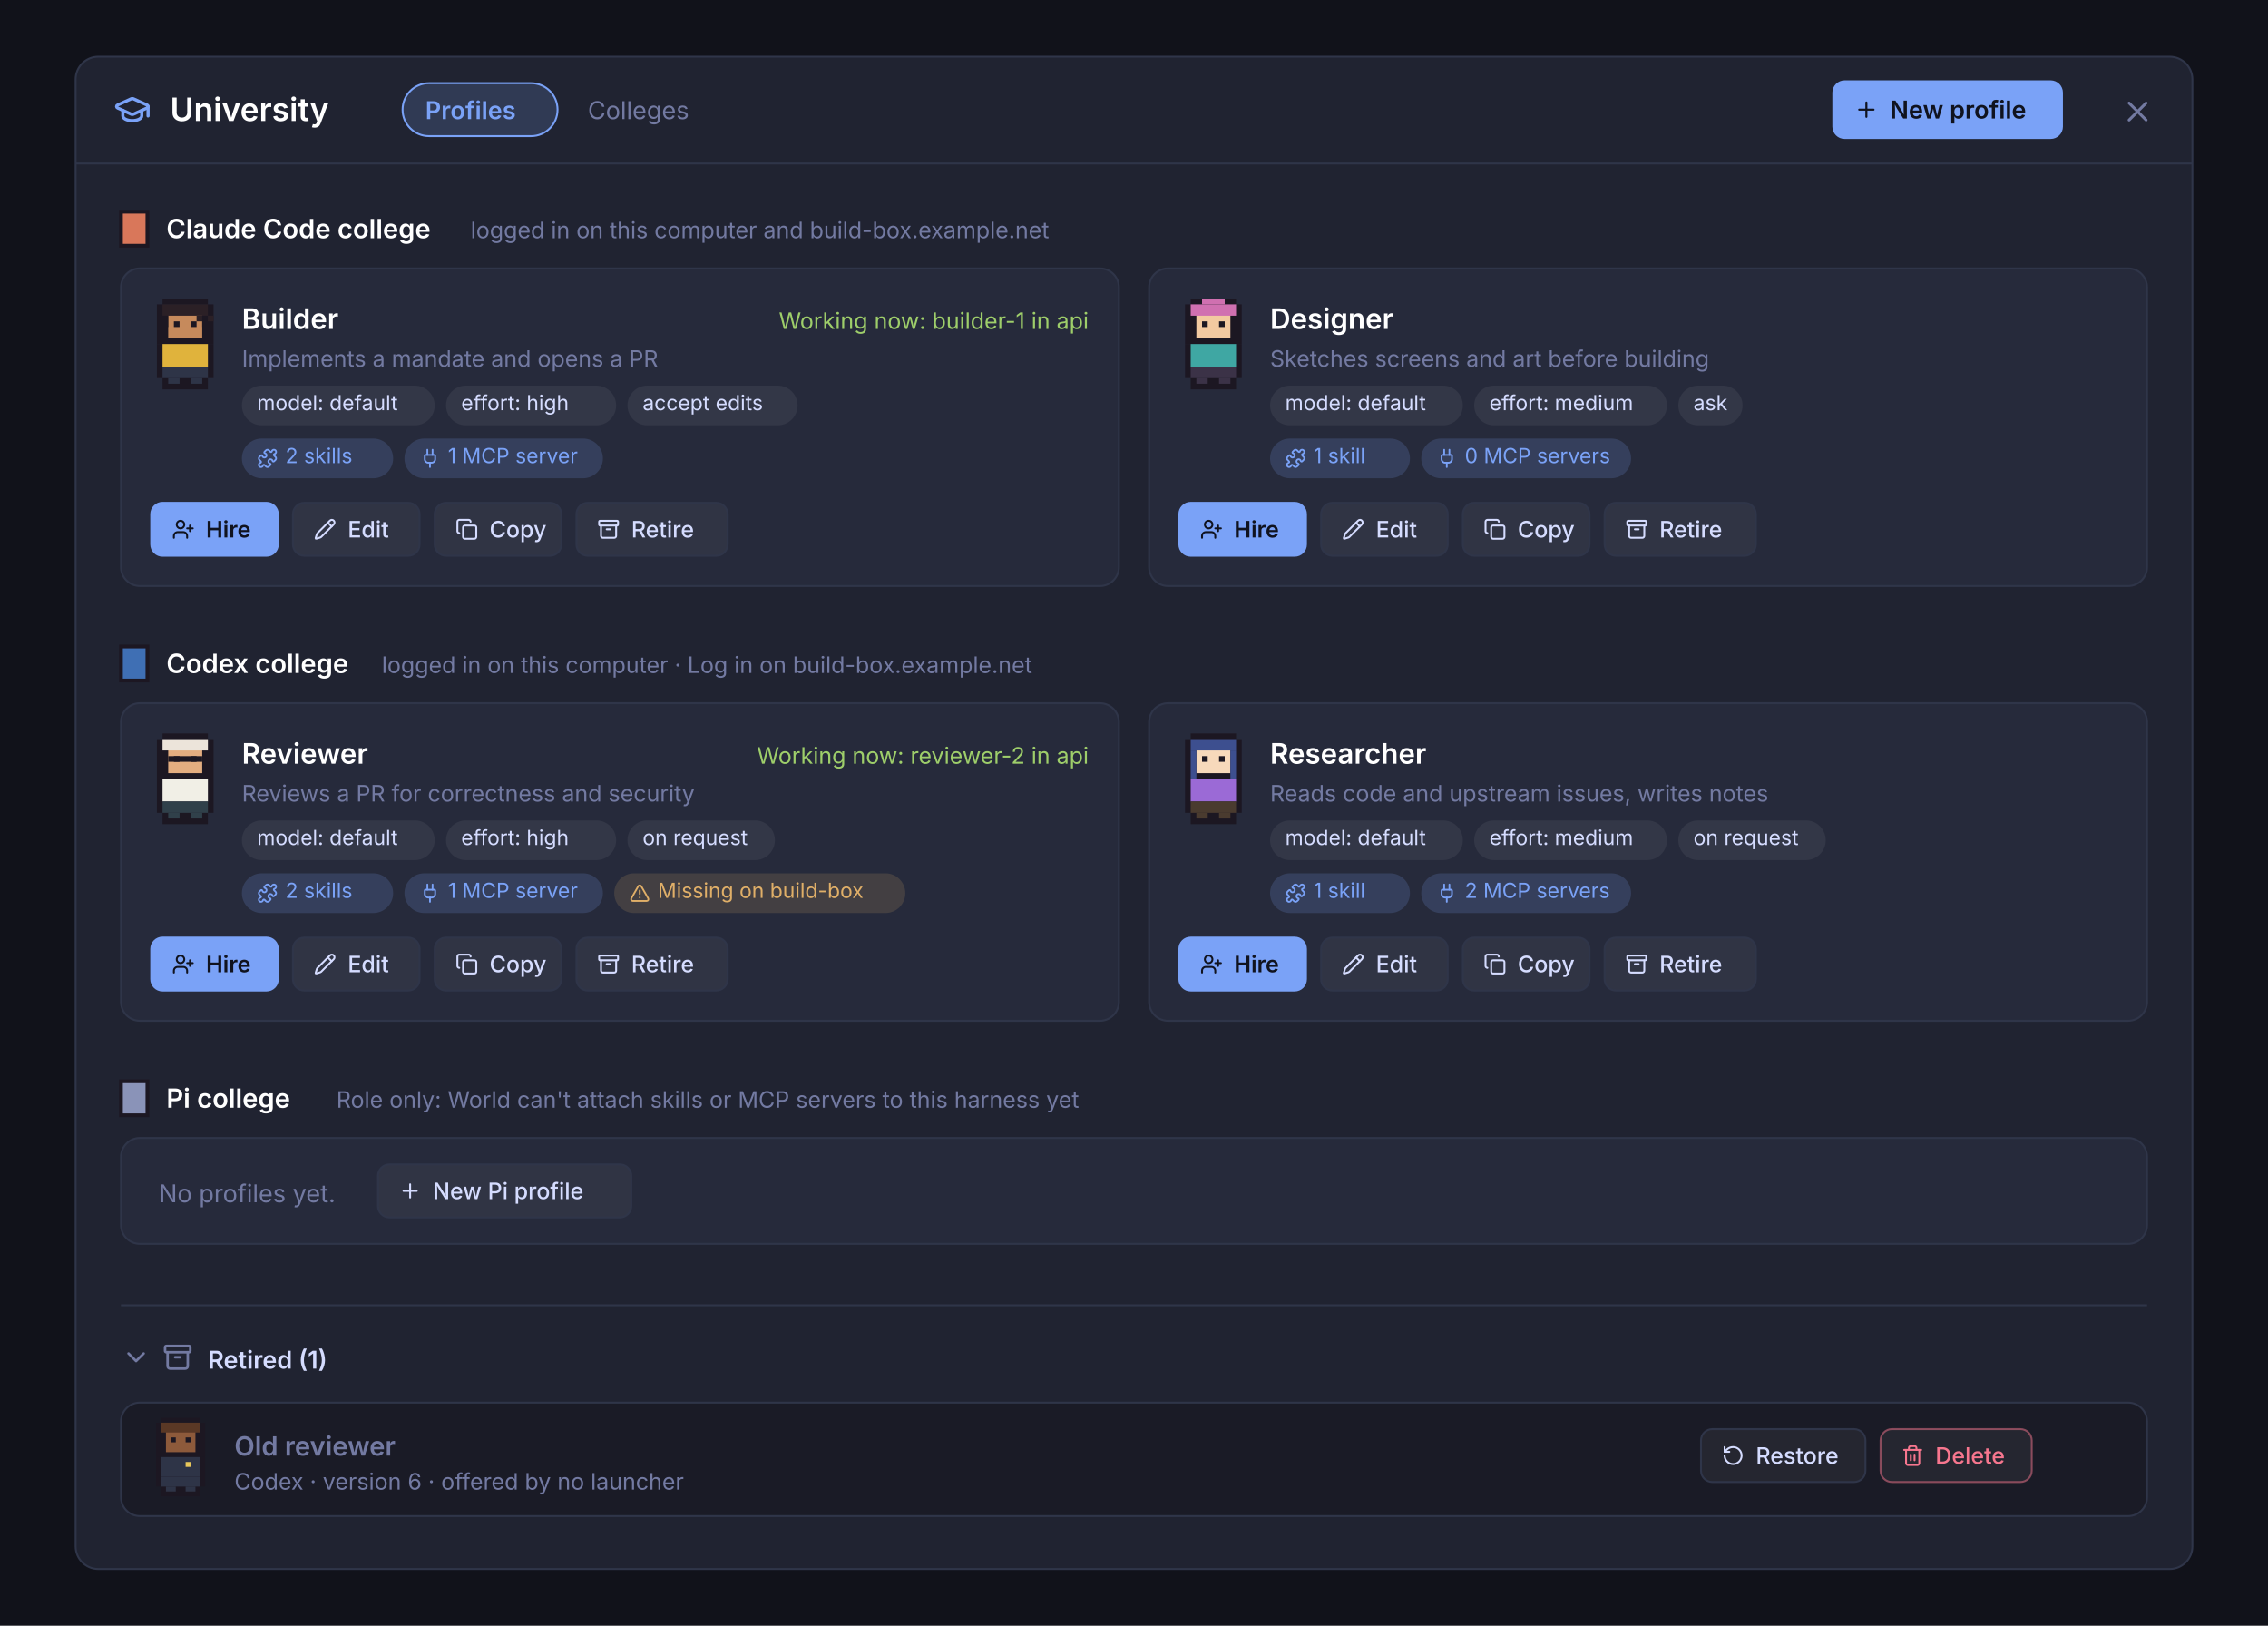
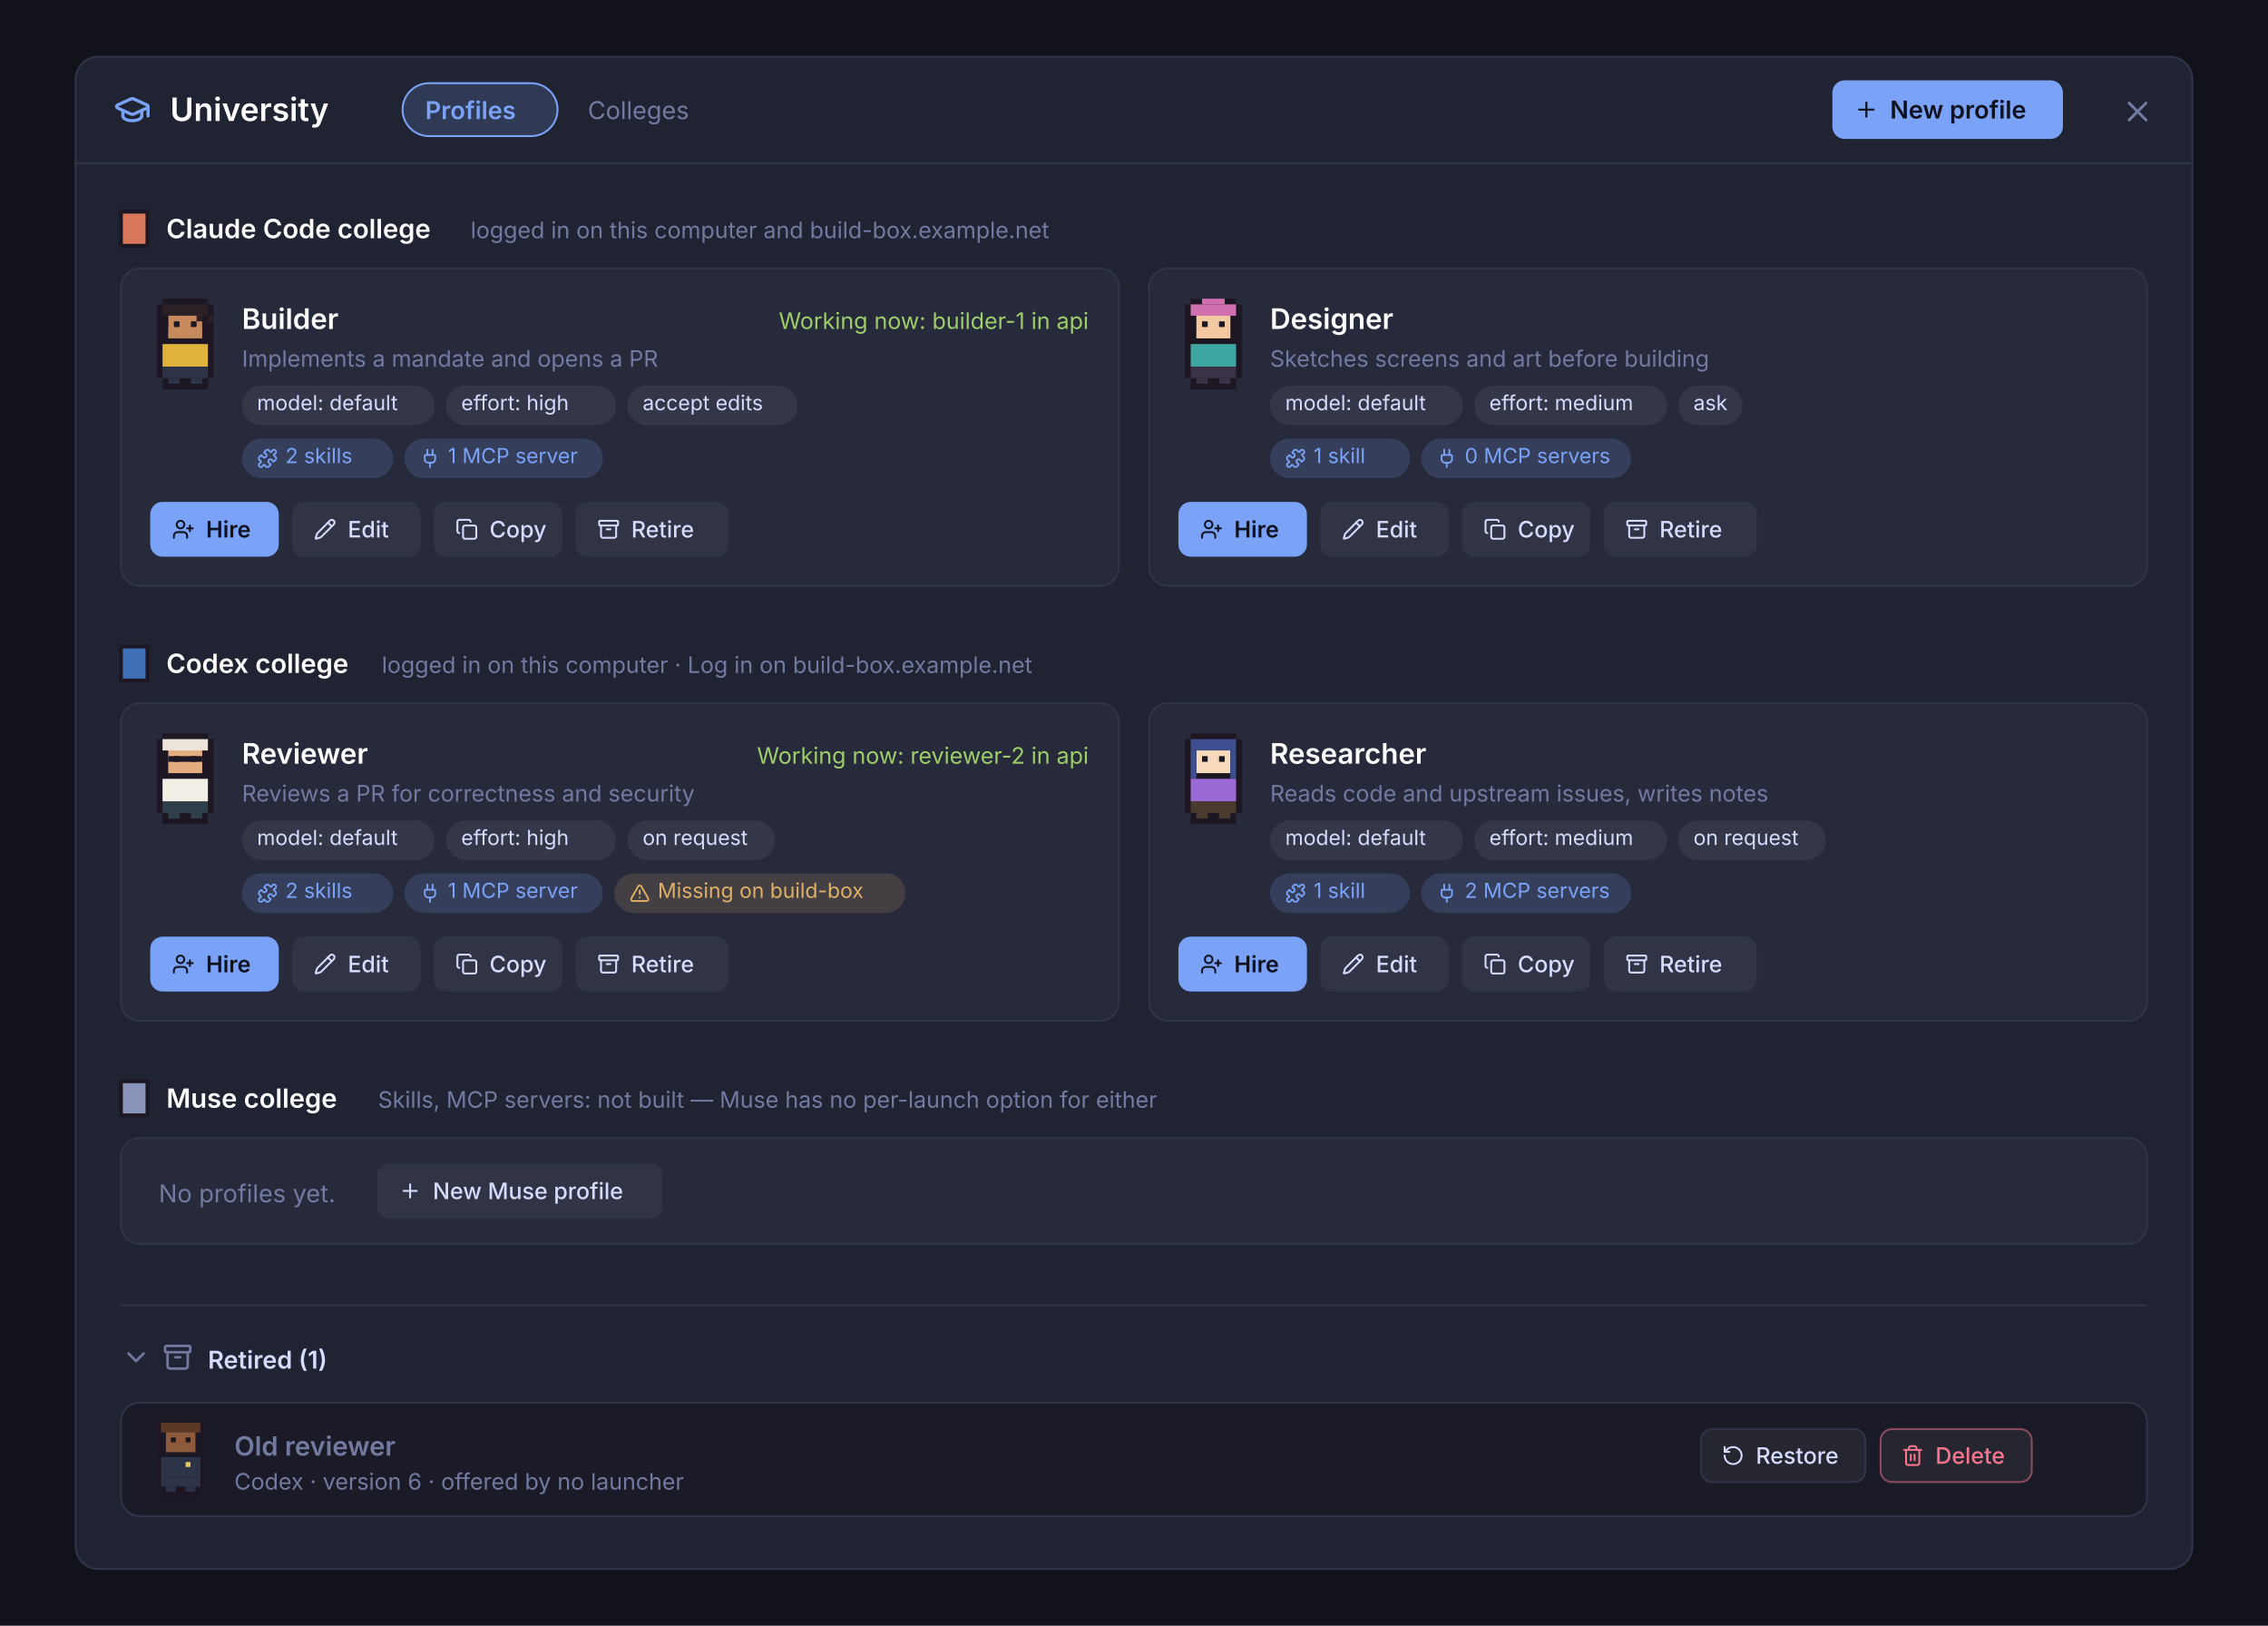
<svg xmlns="http://www.w3.org/2000/svg" width="1200" height="860" viewBox="0 0 1200 860">
  <rect x="0" y="0" width="1200" height="860" fill="#11121a" />
  <rect x="40" y="30" width="1120" height="800" rx="12" fill="#202331" stroke="#2f3549" />
  <g transform="translate(60,48) scale(0.8333333)" fill="none" stroke="#7aa2f7" stroke-width="2" stroke-linecap="round" stroke-linejoin="round">
    <path d="M21.42 10.922a1 1 0 0 0-.019-1.838L12.83 5.18a2 2 0 0 0-1.66 0L2.6 9.08a1 1 0 0 0 0 1.832l8.57 3.908a2 2 0 0 0 1.66 0z" />
    <path d="M22 10v6" />
    <path d="M6 12.5V16a6 3 0 0 0 12 0v-3.5" />
  </g>
  <text x="90" y="64" font-family="Inter, 'Segoe UI', system-ui, sans-serif" font-size="17" fill="#ffffff" font-weight="600">University</text>
  <g transform="translate(1122,50) scale(0.75)" fill="none" stroke="#737aa2" stroke-width="2" stroke-linecap="round" stroke-linejoin="round">
    <path d="M18 6 6 18" />
    <path d="m6 6 12 12" />
  </g>
  <rect x="213" y="44" width="82" height="28" rx="14" fill="rgba(122,162,247,0.18)" stroke="#7aa2f7" />
  <text x="225" y="63" font-family="Inter, 'Segoe UI', system-ui, sans-serif" font-size="13" fill="#7aa2f7" font-weight="600">Profiles</text>
  <text x="311" y="63" font-family="Inter, 'Segoe UI', system-ui, sans-serif" font-size="13" fill="#737aa2" font-weight="400">Colleges</text>
  <rect x="40" y="86" width="1120" height="1" fill="#2f3549" />
  <rect x="970" y="43" width="121" height="30" rx="6" fill="#7aa2f7" stroke="#7aa2f7" />
  <g transform="translate(981,51.5) scale(0.5416667)" fill="none" stroke="#10131f" stroke-width="2" stroke-linecap="round" stroke-linejoin="round">
    <path d="M5 12h14" />
    <path d="M12 5v14" />
  </g>
  <text x="1000" y="62.68" font-family="Inter, 'Segoe UI', system-ui, sans-serif" font-size="13" fill="#10131f" font-weight="600">New profile</text>
  <rect x="64" y="112" width="14" height="18" fill="#d9775a" stroke="#1c1722" stroke-width="2" />
  <text x="88" y="126" font-family="Inter, 'Segoe UI', system-ui, sans-serif" font-size="14" fill="#ffffff" font-weight="600">Claude Code college</text>
  <text x="249" y="126" font-family="Inter, 'Segoe UI', system-ui, sans-serif" font-size="12" fill="#737aa2" font-weight="400">logged in on this computer and build-box.example.net</text>
  <rect x="64" y="142" width="528" height="168" rx="10" fill="#262a3b" stroke="#2f3549" />
  <rect x="86" y="158" width="24" height="3" fill="#1c1722" />
  <rect x="83" y="161" width="30" height="21" fill="#1c1722" />
  <rect x="83" y="182" width="30" height="18" fill="#1c1722" />
  <rect x="86" y="200" width="24" height="6" fill="#1c1722" />
  <rect x="89" y="164" width="18" height="15" fill="#c68a5c" />
  <rect x="86" y="161" width="24" height="6" fill="#2b2026" />
  <rect x="104" y="167" width="9" height="3" fill="#2b2026" />
  <rect x="92" y="170" width="3" height="3" fill="#1c1722" />
  <rect x="101" y="170" width="3" height="3" fill="#1c1722" />
  <rect x="86" y="182" width="24" height="12" fill="#e0b33c" />
  <rect x="86" y="194" width="24" height="6" fill="#2e3447" />
  <rect x="89" y="200" width="6" height="3" fill="#2e3447" />
  <rect x="101" y="200" width="6" height="3" fill="#2e3447" />
  <rect x="86" y="167" width="3" height="6" fill="#1c1722" />
  <rect x="107" y="167" width="3" height="6" fill="#1c1722" />
  <text x="128" y="174" font-family="Inter, 'Segoe UI', system-ui, sans-serif" font-size="15" fill="#ffffff" font-weight="600">Builder</text>
  <text x="128" y="194" font-family="Inter, 'Segoe UI', system-ui, sans-serif" font-size="12" fill="#737aa2" font-weight="400">Implements a mandate and opens a PR</text>
  <rect x="128" y="204" width="102" height="21" rx="10.5" fill="rgba(255,255,255,0.06)" />
  <text x="136" y="217" font-family="Inter, 'Segoe UI', system-ui, sans-serif" font-size="11" fill="#d5dcff" font-weight="400">model: default</text>
  <rect x="236" y="204" width="90" height="21" rx="10.5" fill="rgba(255,255,255,0.06)" />
  <text x="244" y="217" font-family="Inter, 'Segoe UI', system-ui, sans-serif" font-size="11" fill="#d5dcff" font-weight="400">effort: high</text>
  <rect x="332" y="204" width="90" height="21" rx="10.5" fill="rgba(255,255,255,0.06)" />
  <text x="340" y="217" font-family="Inter, 'Segoe UI', system-ui, sans-serif" font-size="11" fill="#d5dcff" font-weight="400">accept edits</text>
  <rect x="128" y="232" width="80" height="21" rx="10.5" fill="rgba(122,162,247,0.18)" />
  <g transform="translate(136,237) scale(0.4583333)" fill="none" stroke="#7aa2f7" stroke-width="2" stroke-linecap="round" stroke-linejoin="round">
    <path d="M15.39 4.39a1 1 0 0 0 1.68-.474 2.5 2.5 0 1 1 3.014 3.015 1 1 0 0 0-.474 1.68l1.683 1.682a2.414 2.414 0 0 1 0 3.414L19.61 15.39a1 1 0 0 1-1.68-.474 2.5 2.5 0 1 0-3.014 3.015 1 1 0 0 1 .474 1.68l-1.683 1.682a2.414 2.414 0 0 1-3.414 0L8.61 19.61a1 1 0 0 0-1.68.474 2.5 2.5 0 1 1-3.014-3.015 1 1 0 0 0 .474-1.68l-1.683-1.682a2.414 2.414 0 0 1 0-3.414L4.39 8.61a1 1 0 0 1 1.68.474 2.5 2.5 0 1 0 3.014-3.015 1 1 0 0 1-.474-1.68l1.683-1.682a2.414 2.414 0 0 1 3.414 0z" />
  </g>
  <text x="151" y="245" font-family="Inter, 'Segoe UI', system-ui, sans-serif" font-size="11" fill="#7aa2f7" font-weight="400">2 skills</text>
  <rect x="214" y="232" width="105" height="21" rx="10.5" fill="rgba(122,162,247,0.18)" />
  <g transform="translate(222,237) scale(0.4583333)" fill="none" stroke="#7aa2f7" stroke-width="2" stroke-linecap="round" stroke-linejoin="round">
    <path d="M12 22v-5" />
    <path d="M15 8V2" />
    <path d="M17 8a1 1 0 0 1 1 1v4a4 4 0 0 1-4 4h-4a4 4 0 0 1-4-4V9a1 1 0 0 1 1-1z" />
    <path d="M9 8V2" />
  </g>
  <text x="237" y="245" font-family="Inter, 'Segoe UI', system-ui, sans-serif" font-size="11" fill="#7aa2f7" font-weight="400">1 MCP server</text>
  <rect x="80" y="266" width="67" height="28" rx="6" fill="#7aa2f7" stroke="#7aa2f7" />
  <g transform="translate(91,274) scale(0.5)" fill="none" stroke="#10131f" stroke-width="2" stroke-linecap="round" stroke-linejoin="round">
    <path d="M16 21v-2a4 4 0 0 0-4-4H6a4 4 0 0 0-4 4v2" />
    <circle cx="9" cy="7" r="4" />
    <line x1="19" x2="19" y1="8" y2="14" />
    <line x1="22" x2="16" y1="11" y2="11" />
  </g>
  <text x="109" y="284.32" font-family="Inter, 'Segoe UI', system-ui, sans-serif" font-size="12" fill="#10131f" font-weight="600">Hire</text>
  <rect x="155" y="266" width="67" height="28" rx="6" fill="rgba(255,255,255,0.05)" stroke="#2f3549" />
  <g transform="translate(166,274) scale(0.5)" fill="none" stroke="#d5dcff" stroke-width="2" stroke-linecap="round" stroke-linejoin="round">
    <path d="M21.174 6.812a1 1 0 0 0-3.986-3.987L3.842 16.174a2 2 0 0 0-.5.83l-1.321 4.352a.5.5 0 0 0 .623.622l4.353-1.32a2 2 0 0 0 .83-.497z" />
    <path d="m15 5 4 4" />
  </g>
  <text x="184" y="284.32" font-family="Inter, 'Segoe UI', system-ui, sans-serif" font-size="12" fill="#d5dcff" font-weight="500">Edit</text>
  <rect x="230" y="266" width="67" height="28" rx="6" fill="rgba(255,255,255,0.05)" stroke="#2f3549" />
  <g transform="translate(241,274) scale(0.5)" fill="none" stroke="#d5dcff" stroke-width="2" stroke-linecap="round" stroke-linejoin="round">
    <rect width="14" height="14" x="8" y="8" rx="2" ry="2" />
    <path d="M4 16c-1.1 0-2-.9-2-2V4c0-1.1.9-2 2-2h10c1.1 0 2 .9 2 2" />
  </g>
  <text x="259" y="284.32" font-family="Inter, 'Segoe UI', system-ui, sans-serif" font-size="12" fill="#d5dcff" font-weight="500">Copy</text>
  <rect x="305" y="266" width="80" height="28" rx="6" fill="rgba(255,255,255,0.05)" stroke="#2f3549" />
  <g transform="translate(316,274) scale(0.5)" fill="none" stroke="#d5dcff" stroke-width="2" stroke-linecap="round" stroke-linejoin="round">
    <rect width="20" height="5" x="2" y="3" rx="1" />
    <path d="M4 8v11a2 2 0 0 0 2 2h12a2 2 0 0 0 2-2V8" />
    <path d="M10 12h4" />
  </g>
  <text x="334" y="284.32" font-family="Inter, 'Segoe UI', system-ui, sans-serif" font-size="12" fill="#d5dcff" font-weight="500">Retire</text>
  <text x="576" y="174" font-family="Inter, 'Segoe UI', system-ui, sans-serif" font-size="12" fill="#9ece6a" font-weight="400" text-anchor="end">Working now: builder-1 in api</text>
  <rect x="608" y="142" width="528" height="168" rx="10" fill="#262a3b" stroke="#2f3549" />
  <rect x="630" y="158" width="24" height="3" fill="#1c1722" />
  <rect x="627" y="161" width="30" height="21" fill="#1c1722" />
  <rect x="627" y="182" width="30" height="18" fill="#1c1722" />
  <rect x="630" y="200" width="24" height="6" fill="#1c1722" />
  <rect x="633" y="164" width="18" height="15" fill="#f2c9a0" />
  <rect x="636" y="158" width="12" height="3" fill="#d070b0" />
  <rect x="630" y="161" width="24" height="6" fill="#d070b0" />
  <rect x="636" y="170" width="3" height="3" fill="#1c1722" />
  <rect x="645" y="170" width="3" height="3" fill="#1c1722" />
  <rect x="630" y="182" width="24" height="12" fill="#3fa7a3" />
  <rect x="630" y="194" width="24" height="6" fill="#3b3247" />
  <rect x="633" y="200" width="6" height="3" fill="#3b3247" />
  <rect x="645" y="200" width="6" height="3" fill="#3b3247" />
  <text x="672" y="174" font-family="Inter, 'Segoe UI', system-ui, sans-serif" font-size="15" fill="#ffffff" font-weight="600">Designer</text>
  <text x="672" y="194" font-family="Inter, 'Segoe UI', system-ui, sans-serif" font-size="12" fill="#737aa2" font-weight="400">Sketches screens and art before building</text>
  <rect x="672" y="204" width="102" height="21" rx="10.5" fill="rgba(255,255,255,0.06)" />
  <text x="680" y="217" font-family="Inter, 'Segoe UI', system-ui, sans-serif" font-size="11" fill="#d5dcff" font-weight="400">model: default</text>
  <rect x="780" y="204" width="102" height="21" rx="10.5" fill="rgba(255,255,255,0.06)" />
  <text x="788" y="217" font-family="Inter, 'Segoe UI', system-ui, sans-serif" font-size="11" fill="#d5dcff" font-weight="400">effort: medium</text>
  <rect x="888" y="204" width="34" height="21" rx="10.5" fill="rgba(255,255,255,0.06)" />
  <text x="896" y="217" font-family="Inter, 'Segoe UI', system-ui, sans-serif" font-size="11" fill="#d5dcff" font-weight="400">ask</text>
  <rect x="672" y="232" width="74" height="21" rx="10.5" fill="rgba(122,162,247,0.18)" />
  <g transform="translate(680,237) scale(0.4583333)" fill="none" stroke="#7aa2f7" stroke-width="2" stroke-linecap="round" stroke-linejoin="round">
    <path d="M15.39 4.39a1 1 0 0 0 1.68-.474 2.5 2.5 0 1 1 3.014 3.015 1 1 0 0 0-.474 1.68l1.683 1.682a2.414 2.414 0 0 1 0 3.414L19.61 15.39a1 1 0 0 1-1.68-.474 2.5 2.5 0 1 0-3.014 3.015 1 1 0 0 1 .474 1.68l-1.683 1.682a2.414 2.414 0 0 1-3.414 0L8.61 19.61a1 1 0 0 0-1.68.474 2.5 2.5 0 1 1-3.014-3.015 1 1 0 0 0 .474-1.68l-1.683-1.682a2.414 2.414 0 0 1 0-3.414L4.39 8.61a1 1 0 0 1 1.68.474 2.5 2.5 0 1 0 3.014-3.015 1 1 0 0 1-.474-1.68l1.683-1.682a2.414 2.414 0 0 1 3.414 0z" />
  </g>
  <text x="695" y="245" font-family="Inter, 'Segoe UI', system-ui, sans-serif" font-size="11" fill="#7aa2f7" font-weight="400">1 skill</text>
  <rect x="752" y="232" width="111" height="21" rx="10.5" fill="rgba(122,162,247,0.18)" />
  <g transform="translate(760,237) scale(0.4583333)" fill="none" stroke="#7aa2f7" stroke-width="2" stroke-linecap="round" stroke-linejoin="round">
    <path d="M12 22v-5" />
    <path d="M15 8V2" />
    <path d="M17 8a1 1 0 0 1 1 1v4a4 4 0 0 1-4 4h-4a4 4 0 0 1-4-4V9a1 1 0 0 1 1-1z" />
    <path d="M9 8V2" />
  </g>
  <text x="775" y="245" font-family="Inter, 'Segoe UI', system-ui, sans-serif" font-size="11" fill="#7aa2f7" font-weight="400">0 MCP servers</text>
  <rect x="624" y="266" width="67" height="28" rx="6" fill="#7aa2f7" stroke="#7aa2f7" />
  <g transform="translate(635,274) scale(0.5)" fill="none" stroke="#10131f" stroke-width="2" stroke-linecap="round" stroke-linejoin="round">
    <path d="M16 21v-2a4 4 0 0 0-4-4H6a4 4 0 0 0-4 4v2" />
    <circle cx="9" cy="7" r="4" />
    <line x1="19" x2="19" y1="8" y2="14" />
    <line x1="22" x2="16" y1="11" y2="11" />
  </g>
  <text x="653" y="284.32" font-family="Inter, 'Segoe UI', system-ui, sans-serif" font-size="12" fill="#10131f" font-weight="600">Hire</text>
  <rect x="699" y="266" width="67" height="28" rx="6" fill="rgba(255,255,255,0.05)" stroke="#2f3549" />
  <g transform="translate(710,274) scale(0.5)" fill="none" stroke="#d5dcff" stroke-width="2" stroke-linecap="round" stroke-linejoin="round">
    <path d="M21.174 6.812a1 1 0 0 0-3.986-3.987L3.842 16.174a2 2 0 0 0-.5.83l-1.321 4.352a.5.5 0 0 0 .623.622l4.353-1.32a2 2 0 0 0 .83-.497z" />
    <path d="m15 5 4 4" />
  </g>
  <text x="728" y="284.32" font-family="Inter, 'Segoe UI', system-ui, sans-serif" font-size="12" fill="#d5dcff" font-weight="500">Edit</text>
  <rect x="774" y="266" width="67" height="28" rx="6" fill="rgba(255,255,255,0.05)" stroke="#2f3549" />
  <g transform="translate(785,274) scale(0.5)" fill="none" stroke="#d5dcff" stroke-width="2" stroke-linecap="round" stroke-linejoin="round">
    <rect width="14" height="14" x="8" y="8" rx="2" ry="2" />
    <path d="M4 16c-1.1 0-2-.9-2-2V4c0-1.1.9-2 2-2h10c1.1 0 2 .9 2 2" />
  </g>
  <text x="803" y="284.32" font-family="Inter, 'Segoe UI', system-ui, sans-serif" font-size="12" fill="#d5dcff" font-weight="500">Copy</text>
  <rect x="849" y="266" width="80" height="28" rx="6" fill="rgba(255,255,255,0.05)" stroke="#2f3549" />
  <g transform="translate(860,274) scale(0.5)" fill="none" stroke="#d5dcff" stroke-width="2" stroke-linecap="round" stroke-linejoin="round">
    <rect width="20" height="5" x="2" y="3" rx="1" />
    <path d="M4 8v11a2 2 0 0 0 2 2h12a2 2 0 0 0 2-2V8" />
    <path d="M10 12h4" />
  </g>
  <text x="878" y="284.32" font-family="Inter, 'Segoe UI', system-ui, sans-serif" font-size="12" fill="#d5dcff" font-weight="500">Retire</text>
  <rect x="64" y="342" width="14" height="18" fill="#3f6fb4" stroke="#1c1722" stroke-width="2" />
  <text x="88" y="356" font-family="Inter, 'Segoe UI', system-ui, sans-serif" font-size="14" fill="#ffffff" font-weight="600">Codex college</text>
  <text x="202" y="356" font-family="Inter, 'Segoe UI', system-ui, sans-serif" font-size="12" fill="#737aa2" font-weight="400">logged in on this computer · Log in on build-box.example.net</text>
  <rect x="64" y="372" width="528" height="168" rx="10" fill="#262a3b" stroke="#2f3549" />
  <rect x="86" y="388" width="24" height="3" fill="#1c1722" />
  <rect x="83" y="391" width="30" height="21" fill="#1c1722" />
  <rect x="83" y="412" width="30" height="18" fill="#1c1722" />
  <rect x="86" y="430" width="24" height="6" fill="#1c1722" />
  <rect x="89" y="394" width="18" height="15" fill="#e3ad80" />
  <rect x="86" y="391" width="24" height="6" fill="#ece4da" />
  <rect x="92" y="400" width="3" height="3" fill="#1c1722" />
  <rect x="101" y="400" width="3" height="3" fill="#1c1722" />
  <rect x="89" y="400" width="18" height="3" fill="#1c1722" />
  <rect x="86" y="412" width="24" height="12" fill="#f1efe6" />
  <rect x="86" y="424" width="24" height="6" fill="#30404a" />
  <rect x="89" y="430" width="6" height="3" fill="#30404a" />
  <rect x="101" y="430" width="6" height="3" fill="#30404a" />
  <text x="128" y="404" font-family="Inter, 'Segoe UI', system-ui, sans-serif" font-size="15" fill="#ffffff" font-weight="600">Reviewer</text>
  <text x="128" y="424" font-family="Inter, 'Segoe UI', system-ui, sans-serif" font-size="12" fill="#737aa2" font-weight="400">Reviews a PR for correctness and security</text>
  <rect x="128" y="434" width="102" height="21" rx="10.5" fill="rgba(255,255,255,0.06)" />
  <text x="136" y="447" font-family="Inter, 'Segoe UI', system-ui, sans-serif" font-size="11" fill="#d5dcff" font-weight="400">model: default</text>
  <rect x="236" y="434" width="90" height="21" rx="10.5" fill="rgba(255,255,255,0.06)" />
  <text x="244" y="447" font-family="Inter, 'Segoe UI', system-ui, sans-serif" font-size="11" fill="#d5dcff" font-weight="400">effort: high</text>
  <rect x="332" y="434" width="78" height="21" rx="10.5" fill="rgba(255,255,255,0.06)" />
  <text x="340" y="447" font-family="Inter, 'Segoe UI', system-ui, sans-serif" font-size="11" fill="#d5dcff" font-weight="400">on request</text>
  <rect x="128" y="462" width="80" height="21" rx="10.5" fill="rgba(122,162,247,0.18)" />
  <g transform="translate(136,467) scale(0.4583333)" fill="none" stroke="#7aa2f7" stroke-width="2" stroke-linecap="round" stroke-linejoin="round">
    <path d="M15.39 4.39a1 1 0 0 0 1.68-.474 2.5 2.5 0 1 1 3.014 3.015 1 1 0 0 0-.474 1.68l1.683 1.682a2.414 2.414 0 0 1 0 3.414L19.61 15.39a1 1 0 0 1-1.68-.474 2.5 2.5 0 1 0-3.014 3.015 1 1 0 0 1 .474 1.68l-1.683 1.682a2.414 2.414 0 0 1-3.414 0L8.61 19.61a1 1 0 0 0-1.68.474 2.5 2.5 0 1 1-3.014-3.015 1 1 0 0 0 .474-1.68l-1.683-1.682a2.414 2.414 0 0 1 0-3.414L4.39 8.61a1 1 0 0 1 1.68.474 2.5 2.5 0 1 0 3.014-3.015 1 1 0 0 1-.474-1.68l1.683-1.682a2.414 2.414 0 0 1 3.414 0z" />
  </g>
  <text x="151" y="475" font-family="Inter, 'Segoe UI', system-ui, sans-serif" font-size="11" fill="#7aa2f7" font-weight="400">2 skills</text>
  <rect x="214" y="462" width="105" height="21" rx="10.5" fill="rgba(122,162,247,0.18)" />
  <g transform="translate(222,467) scale(0.4583333)" fill="none" stroke="#7aa2f7" stroke-width="2" stroke-linecap="round" stroke-linejoin="round">
    <path d="M12 22v-5" />
    <path d="M15 8V2" />
    <path d="M17 8a1 1 0 0 1 1 1v4a4 4 0 0 1-4 4h-4a4 4 0 0 1-4-4V9a1 1 0 0 1 1-1z" />
    <path d="M9 8V2" />
  </g>
  <text x="237" y="475" font-family="Inter, 'Segoe UI', system-ui, sans-serif" font-size="11" fill="#7aa2f7" font-weight="400">1 MCP server</text>
  <rect x="325" y="462" width="154" height="21" rx="10.5" fill="rgba(224,175,104,0.16)" />
  <g transform="translate(333,467) scale(0.4583333)" fill="none" stroke="#e0af68" stroke-width="2" stroke-linecap="round" stroke-linejoin="round">
    <path d="m21.73 18-8-14a2 2 0 0 0-3.48 0l-8 14A2 2 0 0 0 4 21h16a2 2 0 0 0 1.73-3" />
    <path d="M12 9v4" />
    <path d="M12 17h.01" />
  </g>
  <text x="348" y="475" font-family="Inter, 'Segoe UI', system-ui, sans-serif" font-size="11" fill="#e0af68" font-weight="400">Missing on build-box</text>
  <rect x="80" y="496" width="67" height="28" rx="6" fill="#7aa2f7" stroke="#7aa2f7" />
  <g transform="translate(91,504) scale(0.5)" fill="none" stroke="#10131f" stroke-width="2" stroke-linecap="round" stroke-linejoin="round">
    <path d="M16 21v-2a4 4 0 0 0-4-4H6a4 4 0 0 0-4 4v2" />
    <circle cx="9" cy="7" r="4" />
    <line x1="19" x2="19" y1="8" y2="14" />
    <line x1="22" x2="16" y1="11" y2="11" />
  </g>
  <text x="109" y="514.32" font-family="Inter, 'Segoe UI', system-ui, sans-serif" font-size="12" fill="#10131f" font-weight="600">Hire</text>
  <rect x="155" y="496" width="67" height="28" rx="6" fill="rgba(255,255,255,0.05)" stroke="#2f3549" />
  <g transform="translate(166,504) scale(0.5)" fill="none" stroke="#d5dcff" stroke-width="2" stroke-linecap="round" stroke-linejoin="round">
    <path d="M21.174 6.812a1 1 0 0 0-3.986-3.987L3.842 16.174a2 2 0 0 0-.5.83l-1.321 4.352a.5.5 0 0 0 .623.622l4.353-1.32a2 2 0 0 0 .83-.497z" />
    <path d="m15 5 4 4" />
  </g>
  <text x="184" y="514.32" font-family="Inter, 'Segoe UI', system-ui, sans-serif" font-size="12" fill="#d5dcff" font-weight="500">Edit</text>
  <rect x="230" y="496" width="67" height="28" rx="6" fill="rgba(255,255,255,0.05)" stroke="#2f3549" />
  <g transform="translate(241,504) scale(0.5)" fill="none" stroke="#d5dcff" stroke-width="2" stroke-linecap="round" stroke-linejoin="round">
    <rect width="14" height="14" x="8" y="8" rx="2" ry="2" />
    <path d="M4 16c-1.1 0-2-.9-2-2V4c0-1.1.9-2 2-2h10c1.1 0 2 .9 2 2" />
  </g>
  <text x="259" y="514.32" font-family="Inter, 'Segoe UI', system-ui, sans-serif" font-size="12" fill="#d5dcff" font-weight="500">Copy</text>
  <rect x="305" y="496" width="80" height="28" rx="6" fill="rgba(255,255,255,0.05)" stroke="#2f3549" />
  <g transform="translate(316,504) scale(0.5)" fill="none" stroke="#d5dcff" stroke-width="2" stroke-linecap="round" stroke-linejoin="round">
    <rect width="20" height="5" x="2" y="3" rx="1" />
    <path d="M4 8v11a2 2 0 0 0 2 2h12a2 2 0 0 0 2-2V8" />
    <path d="M10 12h4" />
  </g>
  <text x="334" y="514.32" font-family="Inter, 'Segoe UI', system-ui, sans-serif" font-size="12" fill="#d5dcff" font-weight="500">Retire</text>
  <text x="576" y="404" font-family="Inter, 'Segoe UI', system-ui, sans-serif" font-size="12" fill="#9ece6a" font-weight="400" text-anchor="end">Working now: reviewer-2 in api</text>
  <rect x="608" y="372" width="528" height="168" rx="10" fill="#262a3b" stroke="#2f3549" />
  <rect x="630" y="388" width="24" height="3" fill="#1c1722" />
  <rect x="627" y="391" width="30" height="21" fill="#1c1722" />
  <rect x="627" y="412" width="30" height="18" fill="#1c1722" />
  <rect x="630" y="430" width="24" height="6" fill="#1c1722" />
  <rect x="633" y="394" width="18" height="15" fill="#f7d9bb" />
  <rect x="630" y="391" width="24" height="6" fill="#3d4f8f" />
  <rect x="630" y="397" width="3" height="15" fill="#3d4f8f" />
  <rect x="651" y="397" width="3" height="15" fill="#3d4f8f" />
  <rect x="636" y="400" width="3" height="3" fill="#1c1722" />
  <rect x="645" y="400" width="3" height="3" fill="#1c1722" />
  <rect x="630" y="412" width="24" height="12" fill="#9b6ad6" />
  <rect x="630" y="424" width="24" height="6" fill="#4a3b2f" />
  <rect x="633" y="430" width="6" height="3" fill="#4a3b2f" />
  <rect x="645" y="430" width="6" height="3" fill="#4a3b2f" />
  <text x="672" y="404" font-family="Inter, 'Segoe UI', system-ui, sans-serif" font-size="15" fill="#ffffff" font-weight="600">Researcher</text>
  <text x="672" y="424" font-family="Inter, 'Segoe UI', system-ui, sans-serif" font-size="12" fill="#737aa2" font-weight="400">Reads code and upstream issues, writes notes</text>
  <rect x="672" y="434" width="102" height="21" rx="10.5" fill="rgba(255,255,255,0.06)" />
  <text x="680" y="447" font-family="Inter, 'Segoe UI', system-ui, sans-serif" font-size="11" fill="#d5dcff" font-weight="400">model: default</text>
  <rect x="780" y="434" width="102" height="21" rx="10.5" fill="rgba(255,255,255,0.06)" />
  <text x="788" y="447" font-family="Inter, 'Segoe UI', system-ui, sans-serif" font-size="11" fill="#d5dcff" font-weight="400">effort: medium</text>
  <rect x="888" y="434" width="78" height="21" rx="10.5" fill="rgba(255,255,255,0.06)" />
  <text x="896" y="447" font-family="Inter, 'Segoe UI', system-ui, sans-serif" font-size="11" fill="#d5dcff" font-weight="400">on request</text>
  <rect x="672" y="462" width="74" height="21" rx="10.5" fill="rgba(122,162,247,0.18)" />
  <g transform="translate(680,467) scale(0.4583333)" fill="none" stroke="#7aa2f7" stroke-width="2" stroke-linecap="round" stroke-linejoin="round">
    <path d="M15.39 4.39a1 1 0 0 0 1.68-.474 2.5 2.5 0 1 1 3.014 3.015 1 1 0 0 0-.474 1.68l1.683 1.682a2.414 2.414 0 0 1 0 3.414L19.61 15.39a1 1 0 0 1-1.68-.474 2.5 2.5 0 1 0-3.014 3.015 1 1 0 0 1 .474 1.68l-1.683 1.682a2.414 2.414 0 0 1-3.414 0L8.61 19.61a1 1 0 0 0-1.68.474 2.5 2.5 0 1 1-3.014-3.015 1 1 0 0 0 .474-1.68l-1.683-1.682a2.414 2.414 0 0 1 0-3.414L4.39 8.61a1 1 0 0 1 1.68.474 2.5 2.5 0 1 0 3.014-3.015 1 1 0 0 1-.474-1.68l1.683-1.682a2.414 2.414 0 0 1 3.414 0z" />
  </g>
  <text x="695" y="475" font-family="Inter, 'Segoe UI', system-ui, sans-serif" font-size="11" fill="#7aa2f7" font-weight="400">1 skill</text>
  <rect x="752" y="462" width="111" height="21" rx="10.5" fill="rgba(122,162,247,0.18)" />
  <g transform="translate(760,467) scale(0.4583333)" fill="none" stroke="#7aa2f7" stroke-width="2" stroke-linecap="round" stroke-linejoin="round">
    <path d="M12 22v-5" />
    <path d="M15 8V2" />
    <path d="M17 8a1 1 0 0 1 1 1v4a4 4 0 0 1-4 4h-4a4 4 0 0 1-4-4V9a1 1 0 0 1 1-1z" />
    <path d="M9 8V2" />
  </g>
  <text x="775" y="475" font-family="Inter, 'Segoe UI', system-ui, sans-serif" font-size="11" fill="#7aa2f7" font-weight="400">2 MCP servers</text>
  <rect x="624" y="496" width="67" height="28" rx="6" fill="#7aa2f7" stroke="#7aa2f7" />
  <g transform="translate(635,504) scale(0.5)" fill="none" stroke="#10131f" stroke-width="2" stroke-linecap="round" stroke-linejoin="round">
    <path d="M16 21v-2a4 4 0 0 0-4-4H6a4 4 0 0 0-4 4v2" />
    <circle cx="9" cy="7" r="4" />
    <line x1="19" x2="19" y1="8" y2="14" />
    <line x1="22" x2="16" y1="11" y2="11" />
  </g>
  <text x="653" y="514.32" font-family="Inter, 'Segoe UI', system-ui, sans-serif" font-size="12" fill="#10131f" font-weight="600">Hire</text>
  <rect x="699" y="496" width="67" height="28" rx="6" fill="rgba(255,255,255,0.05)" stroke="#2f3549" />
  <g transform="translate(710,504) scale(0.5)" fill="none" stroke="#d5dcff" stroke-width="2" stroke-linecap="round" stroke-linejoin="round">
    <path d="M21.174 6.812a1 1 0 0 0-3.986-3.987L3.842 16.174a2 2 0 0 0-.5.83l-1.321 4.352a.5.5 0 0 0 .623.622l4.353-1.32a2 2 0 0 0 .83-.497z" />
    <path d="m15 5 4 4" />
  </g>
  <text x="728" y="514.32" font-family="Inter, 'Segoe UI', system-ui, sans-serif" font-size="12" fill="#d5dcff" font-weight="500">Edit</text>
  <rect x="774" y="496" width="67" height="28" rx="6" fill="rgba(255,255,255,0.05)" stroke="#2f3549" />
  <g transform="translate(785,504) scale(0.5)" fill="none" stroke="#d5dcff" stroke-width="2" stroke-linecap="round" stroke-linejoin="round">
    <rect width="14" height="14" x="8" y="8" rx="2" ry="2" />
    <path d="M4 16c-1.1 0-2-.9-2-2V4c0-1.1.9-2 2-2h10c1.1 0 2 .9 2 2" />
  </g>
  <text x="803" y="514.32" font-family="Inter, 'Segoe UI', system-ui, sans-serif" font-size="12" fill="#d5dcff" font-weight="500">Copy</text>
  <rect x="849" y="496" width="80" height="28" rx="6" fill="rgba(255,255,255,0.05)" stroke="#2f3549" />
  <g transform="translate(860,504) scale(0.5)" fill="none" stroke="#d5dcff" stroke-width="2" stroke-linecap="round" stroke-linejoin="round">
    <rect width="20" height="5" x="2" y="3" rx="1" />
    <path d="M4 8v11a2 2 0 0 0 2 2h12a2 2 0 0 0 2-2V8" />
    <path d="M10 12h4" />
  </g>
  <text x="878" y="514.32" font-family="Inter, 'Segoe UI', system-ui, sans-serif" font-size="12" fill="#d5dcff" font-weight="500">Retire</text>
  <rect x="64" y="572" width="14" height="18" fill="#8a93b8" stroke="#1c1722" stroke-width="2" />
-   <text x="88" y="586" font-family="Inter, 'Segoe UI', system-ui, sans-serif" font-size="14" fill="#ffffff" font-weight="600">Pi college</text>
-   <text x="178" y="586" font-family="Inter, 'Segoe UI', system-ui, sans-serif" font-size="12" fill="#737aa2" font-weight="400">Role only: World can't attach skills or MCP servers to this harness yet</text>
+   <text x="88" y="586" font-family="Inter, 'Segoe UI', system-ui, sans-serif" font-size="14" fill="#ffffff" font-weight="600">Muse college</text>
+   <text x="200" y="586" font-family="Inter, 'Segoe UI', system-ui, sans-serif" font-size="12" fill="#737aa2" font-weight="400">Skills, MCP servers: not built — Muse has no per-launch option for either</text>
  <rect x="64" y="602" width="1072" height="56" rx="10" fill="#262a3b" stroke="#2f3549" />
  <text x="84" y="636" font-family="Inter, 'Segoe UI', system-ui, sans-serif" font-size="13" fill="#737aa2" font-weight="400">No profiles yet.</text>
-   <rect x="200" y="616" width="134" height="28" rx="6" fill="rgba(255,255,255,0.05)" stroke="#2f3549" />
+   <rect x="200" y="616" width="150" height="28" rx="6" fill="rgba(255,255,255,0.05)" stroke="#2f3549" />
  <g transform="translate(211,624) scale(0.5)" fill="none" stroke="#d5dcff" stroke-width="2" stroke-linecap="round" stroke-linejoin="round">
    <path d="M5 12h14" />
    <path d="M12 5v14" />
  </g>
-   <text x="229" y="634.32" font-family="Inter, 'Segoe UI', system-ui, sans-serif" font-size="12" fill="#d5dcff" font-weight="500">New Pi profile</text>
+   <text x="229" y="634.32" font-family="Inter, 'Segoe UI', system-ui, sans-serif" font-size="12" fill="#d5dcff" font-weight="500">New Muse profile</text>
  <rect x="64" y="690" width="1072" height="1" fill="#2f3549" />
  <g transform="translate(64,710) scale(0.6666667)" fill="none" stroke="#737aa2" stroke-width="2" stroke-linecap="round" stroke-linejoin="round">
    <path d="m6 9 6 6 6-6" />
  </g>
  <g transform="translate(86,710) scale(0.6666667)" fill="none" stroke="#737aa2" stroke-width="2" stroke-linecap="round" stroke-linejoin="round">
    <rect width="20" height="5" x="2" y="3" rx="1" />
    <path d="M4 8v11a2 2 0 0 0 2 2h12a2 2 0 0 0 2-2V8" />
    <path d="M10 12h4" />
  </g>
  <text x="110" y="724" font-family="Inter, 'Segoe UI', system-ui, sans-serif" font-size="13" fill="#d5dcff" font-weight="600">Retired (1)</text>
  <rect x="64" y="742" width="1072" height="60" rx="10" fill="#1a1b26" stroke="#2f3549" />
  <rect x="85.2" y="750" width="20.8" height="2.6" fill="#1c1722" />
  <rect x="82.6" y="752.6" width="26" height="18.2" fill="#1c1722" />
  <rect x="82.6" y="770.8" width="26" height="15.6" fill="#1c1722" />
  <rect x="85.2" y="786.4" width="20.8" height="5.2" fill="#1c1722" />
  <rect x="87.8" y="755.2" width="15.6" height="13" fill="#8d5a3b" />
  <rect x="85.2" y="752.6" width="20.8" height="5.2" fill="#5a3825" />
  <rect x="90.4" y="760.4" width="2.6" height="2.6" fill="#1c1722" />
  <rect x="98.2" y="760.4" width="2.6" height="2.6" fill="#1c1722" />
  <rect x="85.2" y="770.8" width="20.8" height="10.4" fill="#2e3447" />
  <rect x="85.2" y="781.2" width="20.8" height="5.2" fill="#2e3447" />
  <rect x="87.8" y="786.4" width="5.2" height="2.6" fill="#2e3447" />
  <rect x="98.2" y="786.4" width="5.2" height="2.6" fill="#2e3447" />
  <rect x="98.2" y="773.4" width="2.6" height="2.6" fill="#e8c75a" />
  <text x="124" y="770" font-family="Inter, 'Segoe UI', system-ui, sans-serif" font-size="14" fill="#737aa2" font-weight="600">Old reviewer</text>
  <text x="124" y="788" font-family="Inter, 'Segoe UI', system-ui, sans-serif" font-size="12" fill="#737aa2" font-weight="400">Codex · version 6 · offered by no launcher</text>
  <rect x="900" y="756" width="87" height="28" rx="6" fill="rgba(255,255,255,0.05)" stroke="#2f3549" />
  <g transform="translate(911,764) scale(0.5)" fill="none" stroke="#d5dcff" stroke-width="2" stroke-linecap="round" stroke-linejoin="round">
    <path d="M3 12a9 9 0 1 0 9-9 9.75 9.75 0 0 0-6.74 2.74L3 8" />
    <path d="M3 3v5h5" />
  </g>
  <text x="929" y="774.32" font-family="Inter, 'Segoe UI', system-ui, sans-serif" font-size="12" fill="#d5dcff" font-weight="500">Restore</text>
  <rect x="995" y="756" width="80" height="28" rx="6" fill="rgba(255,255,255,0.05)" stroke="rgba(247,118,142,0.5)" />
  <g transform="translate(1006,764) scale(0.5)" fill="none" stroke="#f7768e" stroke-width="2" stroke-linecap="round" stroke-linejoin="round">
    <path d="M10 11v6" />
    <path d="M14 11v6" />
    <path d="M19 6v14a2 2 0 0 1-2 2H7a2 2 0 0 1-2-2V6" />
    <path d="M3 6h18" />
    <path d="M8 6V4a2 2 0 0 1 2-2h4a2 2 0 0 1 2 2v2" />
  </g>
  <text x="1024" y="774.32" font-family="Inter, 'Segoe UI', system-ui, sans-serif" font-size="12" fill="#f7768e" font-weight="500">Delete</text>
</svg>
